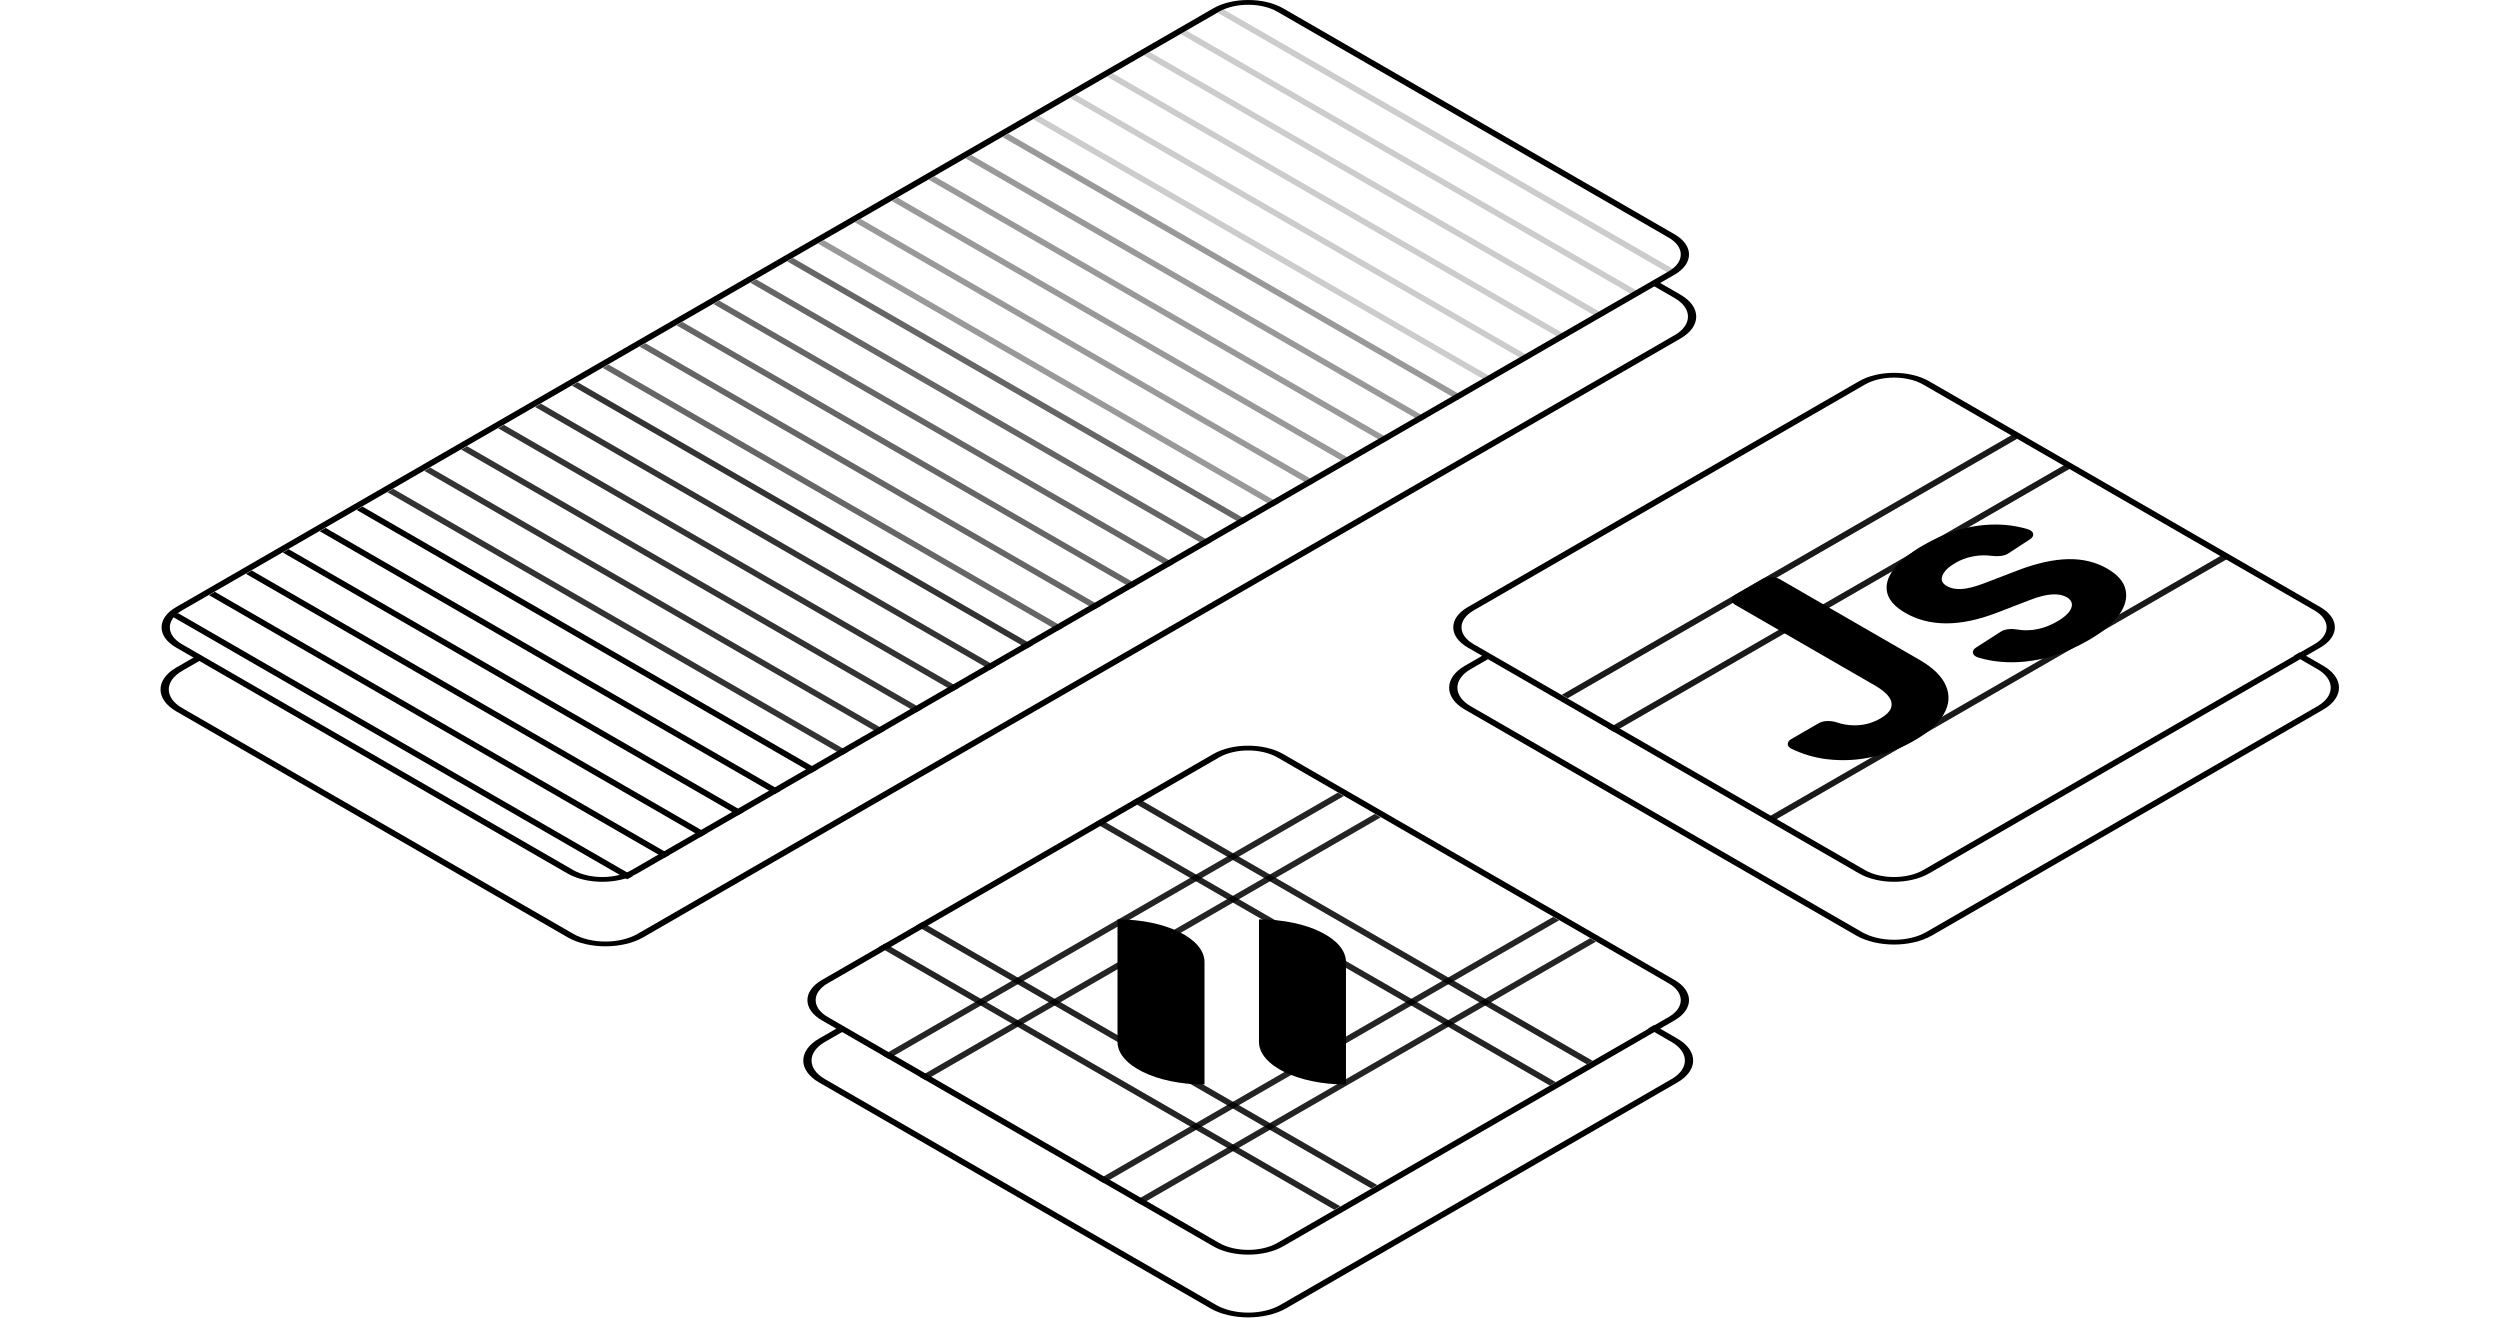
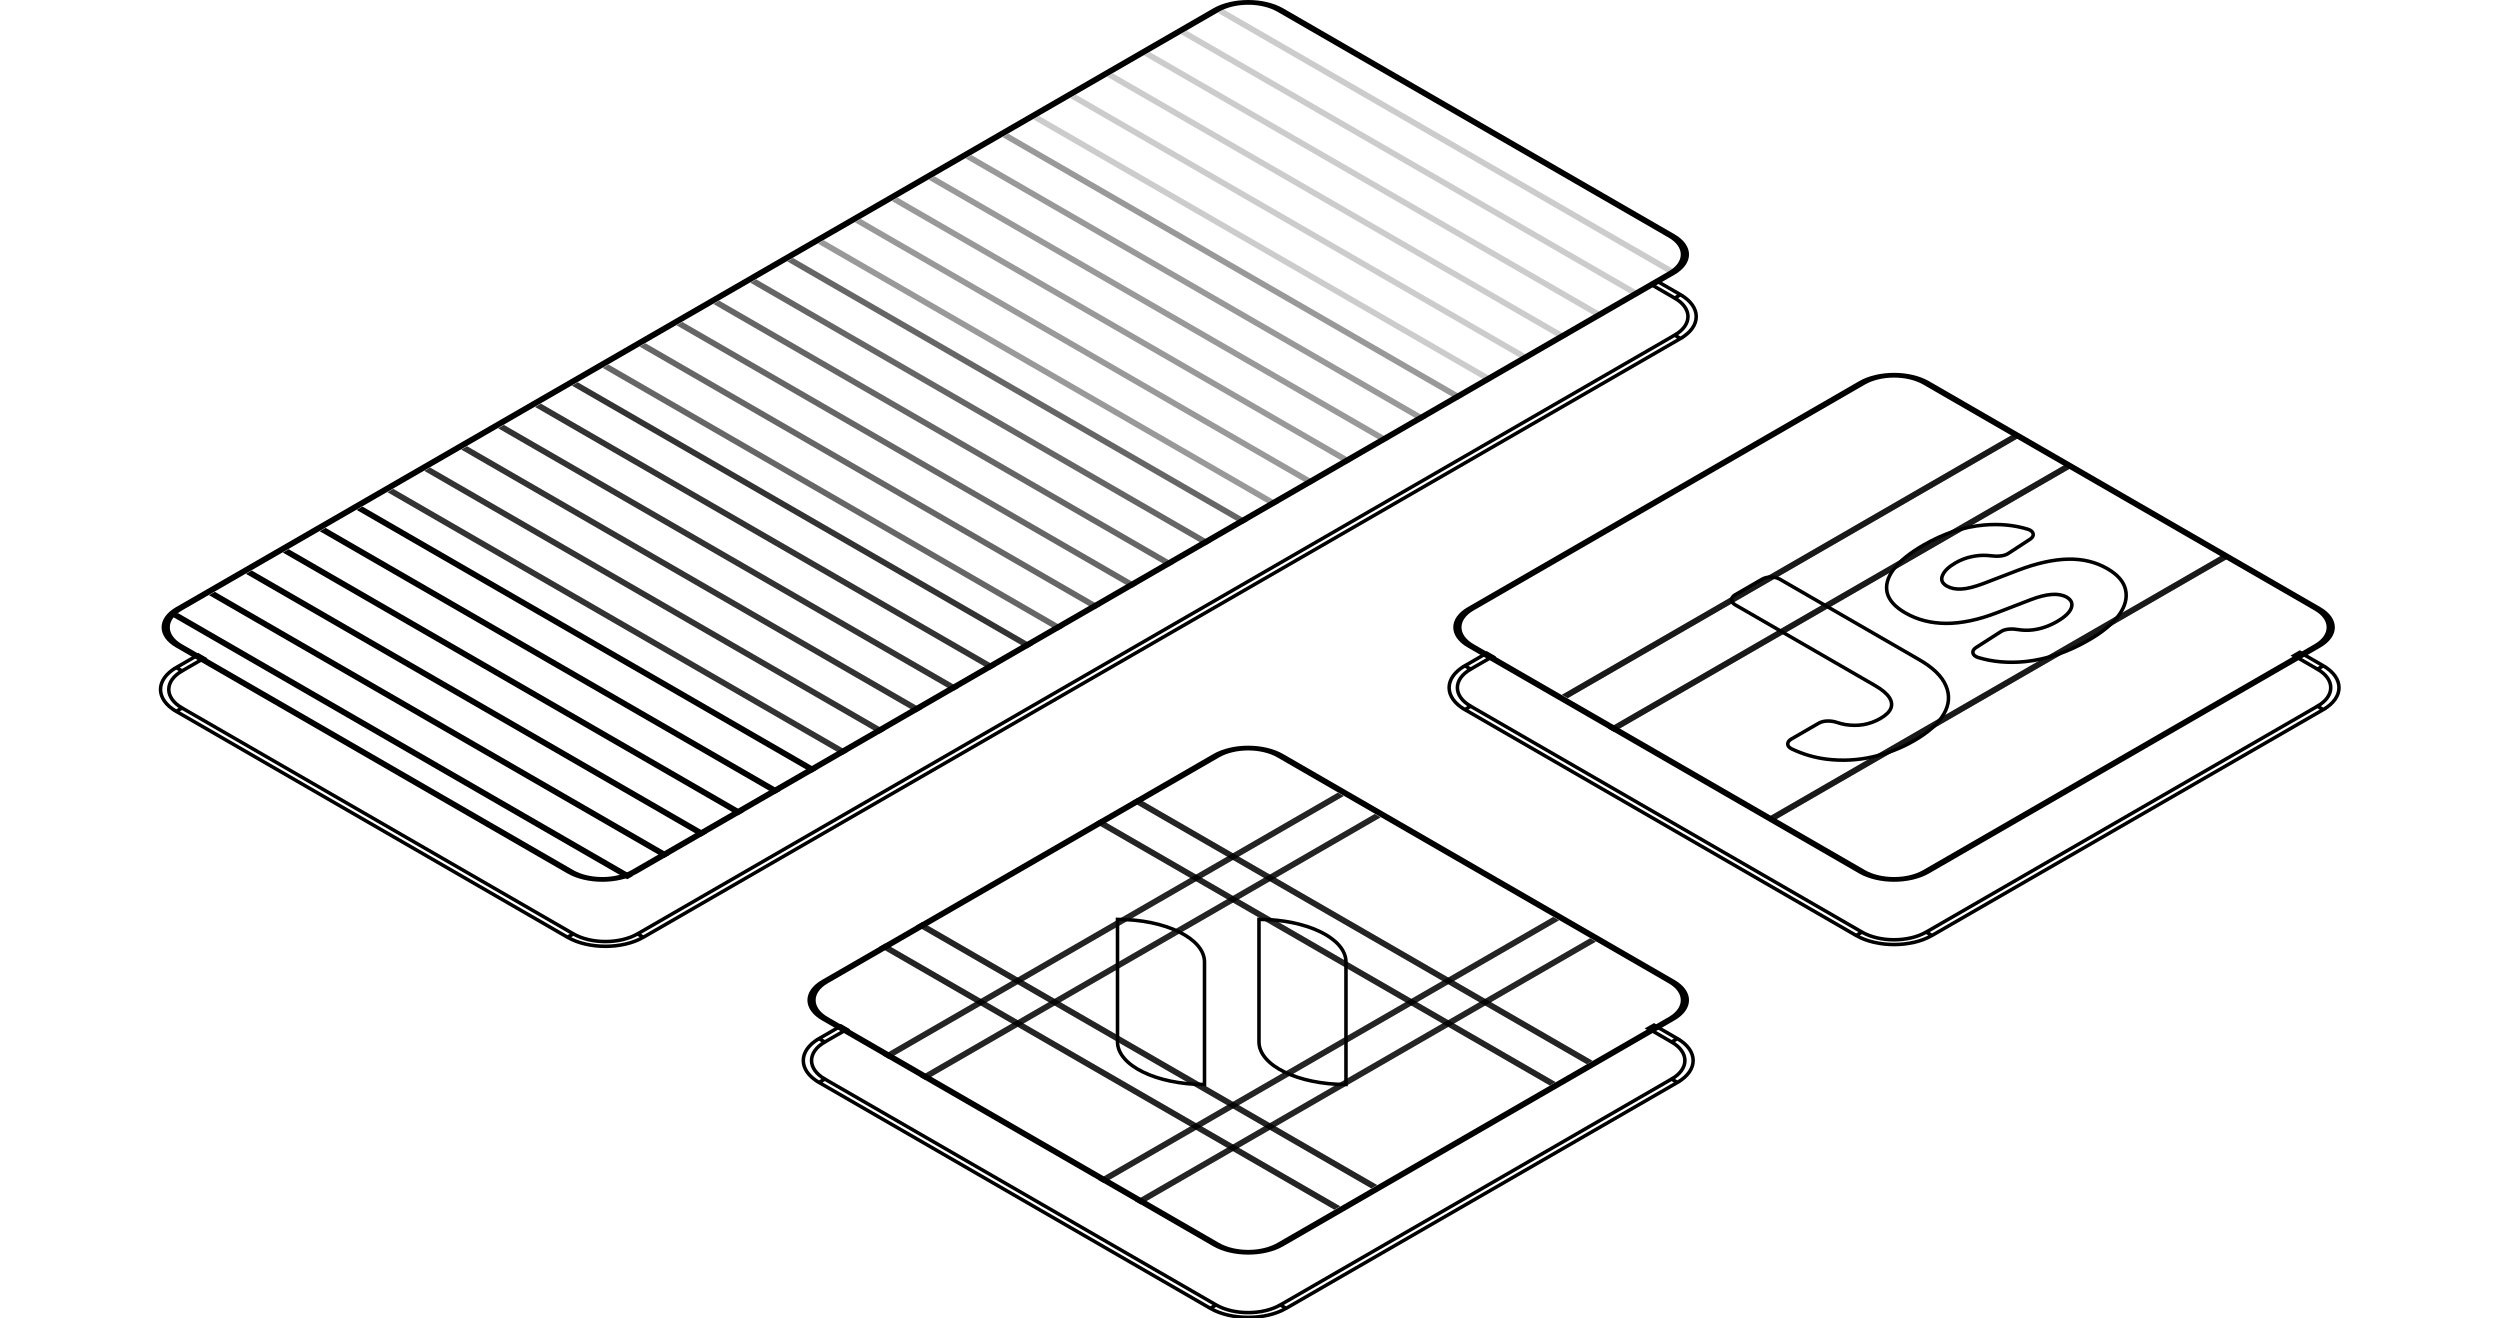
<svg xmlns="http://www.w3.org/2000/svg" width="704" height="371" viewBox="0 0 704 371" fill="none">
  <rect x="1.644" width="377.388" height="156.078" rx="11" transform="matrix(0.821787 -0.474418 0.821787 0.474418 40.0157 177.434)" stroke="currentColor" stroke-width="2" />
-   <path d="M472.41 94.85L471.588 94.376L179.535 262.978L180.357 263.452L181.179 263.927L473.232 95.325L472.41 94.85ZM160.634 263.452L161.456 262.978L51.272 199.369L50.45 199.843L49.629 200.318L159.812 263.927L160.634 263.452ZM50.45 188.457L51.272 188.932L57.432 185.375L56.611 184.901L55.789 184.427L49.629 187.983L50.45 188.457ZM465.817 79.658L464.995 80.132L471.588 83.939L472.41 83.464L473.232 82.99L466.638 79.183L465.817 79.658ZM180.357 263.452L179.535 262.978C174.543 265.86 166.448 265.86 161.456 262.978L160.634 263.452L159.812 263.927C165.712 267.333 175.278 267.333 181.179 263.927L180.357 263.452ZM472.41 94.85L473.232 95.325C479.132 91.918 479.132 86.396 473.232 82.99L472.41 83.464L471.588 83.939C476.581 86.821 476.581 91.494 471.588 94.376L472.41 94.85ZM50.45 199.843L51.272 199.369C46.28 196.487 46.28 191.814 51.272 188.932L50.45 188.457L49.629 187.983C43.728 191.389 43.728 196.912 49.629 200.318L50.45 199.843Z" fill="currentColor" />
-   <path d="M471.544 304.338L470.722 303.863L360.538 367.472L361.36 367.947L362.182 368.421L472.366 304.812L471.544 304.338ZM341.637 367.947L342.459 367.472L232.275 303.863L231.454 304.338L230.632 304.812L340.816 368.421L341.637 367.947ZM231.454 292.952L232.275 293.426L238.436 289.87L237.614 289.395L236.792 288.921L230.632 292.477L231.454 292.952ZM464.951 289.145L464.129 289.62L470.722 293.426L471.544 292.952L472.366 292.477L465.772 288.671L464.951 289.145ZM361.36 367.947L360.538 367.472C355.546 370.354 347.452 370.354 342.459 367.472L341.637 367.947L340.816 368.421C346.716 371.827 356.282 371.827 362.182 368.421L361.36 367.947ZM471.544 304.338L472.366 304.812C478.266 301.406 478.266 295.883 472.366 292.477L471.544 292.952L470.722 293.426C475.715 296.308 475.715 300.981 470.722 303.863L471.544 304.338ZM231.454 304.338L232.275 303.863C227.283 300.981 227.283 296.308 232.275 293.426L231.454 292.952L230.632 292.477C224.732 295.883 224.732 301.406 230.632 304.812L231.454 304.338Z" fill="currentColor" />
-   <path d="M653.413 199.345L652.591 198.871L542.408 262.48L543.229 262.954L544.051 263.429L654.235 199.82L653.413 199.345ZM523.507 262.954L524.328 262.48L414.145 198.871L413.323 199.345L412.501 199.82L522.685 263.429L523.507 262.954ZM413.323 187.959L414.145 188.434L420.305 184.877L419.483 184.403L418.661 183.929L412.501 187.485L413.323 187.959ZM646.82 184.153L645.998 184.627L652.591 188.434L653.413 187.959L654.235 187.485L647.642 183.679L646.82 184.153ZM543.229 262.954L542.408 262.48C537.415 265.362 529.321 265.362 524.328 262.48L523.507 262.954L522.685 263.429C528.585 266.835 538.151 266.835 544.051 263.429L543.229 262.954ZM653.413 199.345L654.235 199.82C660.135 196.414 660.135 190.891 654.235 187.485L653.413 187.959L652.591 188.434C657.584 191.316 657.584 195.989 652.591 198.871L653.413 199.345ZM413.323 199.345L414.145 198.871C409.152 195.989 409.152 191.316 414.145 188.434L413.323 187.959L412.501 187.485C406.601 190.891 406.601 196.414 412.501 199.82L413.323 199.345Z" fill="currentColor" />
+   <path d="M472.41 94.85L471.588 94.376L179.535 262.978L180.357 263.452L181.179 263.927L473.232 95.325L472.41 94.85ZM160.634 263.452L161.456 262.978L51.272 199.369L50.45 199.843L49.629 200.318L159.812 263.927L160.634 263.452ZM50.45 188.457L51.272 188.932L57.432 185.375L56.611 184.901L55.789 184.427L49.629 187.983L50.45 188.457ZM465.817 79.658L464.995 80.132L471.588 83.939L472.41 83.464L473.232 82.99L466.638 79.183L465.817 79.658ZM180.357 263.452L179.535 262.978C174.543 265.86 166.448 265.86 161.456 262.978L160.634 263.452L159.812 263.927C165.712 267.333 175.278 267.333 181.179 263.927L180.357 263.452ZM472.41 94.85L473.232 95.325C479.132 91.918 479.132 86.396 473.232 82.99L472.41 83.464L471.588 83.939C476.581 86.821 476.581 91.494 471.588 94.376L472.41 94.85ZM50.45 199.843L51.272 199.369C46.28 196.487 46.28 191.814 51.272 188.932L50.45 188.457L49.629 187.983C43.728 191.389 43.728 196.912 49.629 200.318L50.45 199.843Z" stroke="currentColor" />
+   <path d="M471.544 304.338L470.722 303.863L360.538 367.472L361.36 367.947L362.182 368.421L472.366 304.812L471.544 304.338ZM341.637 367.947L342.459 367.472L232.275 303.863L231.454 304.338L230.632 304.812L340.816 368.421L341.637 367.947ZM231.454 292.952L232.275 293.426L238.436 289.87L237.614 289.395L236.792 288.921L230.632 292.477L231.454 292.952ZM464.951 289.145L464.129 289.62L470.722 293.426L471.544 292.952L472.366 292.477L465.772 288.671L464.951 289.145ZM361.36 367.947L360.538 367.472C355.546 370.354 347.452 370.354 342.459 367.472L341.637 367.947L340.816 368.421C346.716 371.827 356.282 371.827 362.182 368.421L361.36 367.947ZM471.544 304.338L472.366 304.812C478.266 301.406 478.266 295.883 472.366 292.477L471.544 292.952L470.722 293.426C475.715 296.308 475.715 300.981 470.722 303.863L471.544 304.338ZM231.454 304.338L232.275 303.863C227.283 300.981 227.283 296.308 232.275 293.426L231.454 292.952L230.632 292.477C224.732 295.883 224.732 301.406 230.632 304.812L231.454 304.338Z" stroke="currentColor" />
+   <path d="M653.413 199.345L652.591 198.871L542.408 262.48L543.229 262.954L544.051 263.429L654.235 199.82L653.413 199.345ZM523.507 262.954L524.328 262.48L414.145 198.871L413.323 199.345L412.501 199.82L522.685 263.429L523.507 262.954ZM413.323 187.959L414.145 188.434L420.305 184.877L419.483 184.403L418.661 183.929L412.501 187.485L413.323 187.959ZM646.82 184.153L645.998 184.627L652.591 188.434L653.413 187.959L654.235 187.485L647.642 183.679L646.82 184.153ZM543.229 262.954L542.408 262.48C537.415 265.362 529.321 265.362 524.328 262.48L523.507 262.954L522.685 263.429C528.585 266.835 538.151 266.835 544.051 263.429L543.229 262.954ZM653.413 199.345L654.235 199.82C660.135 196.414 660.135 190.891 654.235 187.485L653.413 187.959L652.591 188.434C657.584 191.316 657.584 195.989 652.591 198.871L653.413 199.345ZM413.323 199.345L414.145 198.871C409.152 195.989 409.152 191.316 414.145 188.434L413.323 187.959L412.501 187.485C406.601 190.891 406.601 196.414 412.501 199.82L413.323 199.345Z" stroke="currentColor" />
  <rect x="1.644" width="156.078" height="156.078" rx="11" transform="matrix(0.821787 -0.474418 0.821787 0.474418 403.754 177.432)" stroke="currentColor" stroke-width="2" />
  <rect x="1.644" width="156.078" height="156.078" rx="11" transform="matrix(0.821787 -0.474418 0.821787 0.474418 221.885 282.426)" stroke="currentColor" stroke-width="2" />
-   <path d="M488.639 170.323C487.278 169.537 487.278 168.263 488.639 167.477L496.239 163.09C497.6 162.304 499.808 162.304 501.17 163.09L540.511 185.801C544.375 188.032 546.864 190.472 547.976 193.12C549.108 195.756 548.913 198.404 547.391 201.063C545.868 203.722 543.077 206.224 539.018 208.567C535.407 210.652 531.494 212.179 527.278 213.148C523.062 214.094 518.788 214.308 514.455 213.79C511.029 213.373 507.723 212.404 504.539 210.884C503.06 210.178 503.08 208.898 504.437 208.114L512.196 203.635C513.534 202.862 515.664 202.885 517.295 203.438C518.064 203.699 518.844 203.899 519.637 204.038C521.374 204.32 523.082 204.325 524.76 204.055C526.439 203.762 528.02 203.187 529.503 202.331C531.064 201.429 532.05 200.477 532.46 199.474C532.87 198.449 532.704 197.396 531.962 196.314C531.22 195.232 529.893 194.139 527.981 193.035L488.639 170.323Z" fill="currentColor" />
-   <path d="M571.044 149.035C572.827 149.585 573.041 150.95 571.702 151.825L565.478 155.889C564.324 156.643 562.385 156.737 560.685 156.513C560.322 156.466 559.951 156.431 559.57 156.41C558.125 156.32 556.642 156.444 555.12 156.782C553.597 157.098 552.114 157.672 550.67 158.506C548.737 159.621 547.518 160.799 547.01 162.038C546.483 163.267 546.893 164.269 548.24 165.047C549.313 165.666 550.65 165.943 552.251 165.875C553.851 165.807 555.92 165.3 558.457 164.354L568.235 160.602C573.505 158.596 578.209 157.548 582.347 157.458C586.484 157.368 590.173 158.258 593.413 160.129C596.36 161.83 598.078 163.824 598.566 166.112C599.073 168.388 598.449 170.754 596.692 173.21C594.935 175.644 592.105 177.987 588.202 180.241C582.249 183.678 576.267 185.7 570.255 186.308C565.526 186.769 561.14 186.39 557.099 185.17C555.286 184.623 555.068 183.238 556.436 182.36L563.504 177.828C564.659 177.087 566.56 176.998 568.214 177.281C569.563 177.511 570.946 177.546 572.363 177.385C574.725 177.103 577.018 176.32 579.243 175.035C581.429 173.773 582.766 172.517 583.254 171.266C583.742 169.993 583.322 168.962 581.995 168.173C580.844 167.531 579.438 167.272 577.779 167.396C576.101 167.509 574.091 168.016 571.749 168.917L562.409 172.517C557.14 174.545 552.348 175.554 548.035 175.542C543.741 175.52 539.916 174.54 536.558 172.602C533.67 170.934 531.962 169.047 531.435 166.94C530.928 164.821 531.533 162.613 533.25 160.314C534.987 158.005 537.778 155.74 541.623 153.52C547.303 150.241 552.973 148.354 558.633 147.858C563.074 147.462 567.211 147.854 571.044 149.035Z" fill="currentColor" />
+   <path d="M488.639 170.323C487.278 169.537 487.278 168.263 488.639 167.477L496.239 163.09C497.6 162.304 499.808 162.304 501.17 163.09L540.511 185.801C544.375 188.032 546.864 190.472 547.976 193.12C549.108 195.756 548.913 198.404 547.391 201.063C545.868 203.722 543.077 206.224 539.018 208.567C535.407 210.652 531.494 212.179 527.278 213.148C523.062 214.094 518.788 214.308 514.455 213.79C511.029 213.373 507.723 212.404 504.539 210.884C503.06 210.178 503.08 208.898 504.437 208.114L512.196 203.635C513.534 202.862 515.664 202.885 517.295 203.438C518.064 203.699 518.844 203.899 519.637 204.038C521.374 204.32 523.082 204.325 524.76 204.055C526.439 203.762 528.02 203.187 529.503 202.331C531.064 201.429 532.05 200.477 532.46 199.474C532.87 198.449 532.704 197.396 531.962 196.314C531.22 195.232 529.893 194.139 527.981 193.035L488.639 170.323Z" stroke="currentColor" />
+   <path d="M571.044 149.035C572.827 149.585 573.041 150.95 571.702 151.825L565.478 155.889C564.324 156.643 562.385 156.737 560.685 156.513C560.322 156.466 559.951 156.431 559.57 156.41C558.125 156.32 556.642 156.444 555.12 156.782C553.597 157.098 552.114 157.672 550.67 158.506C548.737 159.621 547.518 160.799 547.01 162.038C546.483 163.267 546.893 164.269 548.24 165.047C549.313 165.666 550.65 165.943 552.251 165.875C553.851 165.807 555.92 165.3 558.457 164.354L568.235 160.602C573.505 158.596 578.209 157.548 582.347 157.458C586.484 157.368 590.173 158.258 593.413 160.129C596.36 161.83 598.078 163.824 598.566 166.112C599.073 168.388 598.449 170.754 596.692 173.21C594.935 175.644 592.105 177.987 588.202 180.241C582.249 183.678 576.267 185.7 570.255 186.308C565.526 186.769 561.14 186.39 557.099 185.17C555.286 184.623 555.068 183.238 556.436 182.36L563.504 177.828C564.659 177.087 566.56 176.998 568.214 177.281C569.563 177.511 570.946 177.546 572.363 177.385C574.725 177.103 577.018 176.32 579.243 175.035C581.429 173.773 582.766 172.517 583.254 171.266C583.742 169.993 583.322 168.962 581.995 168.173C580.844 167.531 579.438 167.272 577.779 167.396C576.101 167.509 574.091 168.016 571.749 168.917L562.409 172.517C557.14 174.545 552.348 175.554 548.035 175.542C543.741 175.52 539.916 174.54 536.558 172.602C533.67 170.934 531.962 169.047 531.435 166.94C530.928 164.821 531.533 162.613 533.25 160.314C534.987 158.005 537.778 155.74 541.623 153.52C547.303 150.241 552.973 148.354 558.633 147.858C563.074 147.462 567.211 147.854 571.044 149.035Z" stroke="currentColor" />
  <line y1="-1" x2="155.971" y2="-1" transform="matrix(-0.821787 -0.474418 0.821787 -0.474418 230.252 216.65)" stroke="currentColor" stroke-width="2" />
  <line y1="-1" x2="155.971" y2="-1" transform="matrix(-0.821787 -0.474418 0.821787 -0.474418 199.075 234.648)" stroke="currentColor" stroke-width="2" />
  <line y1="-1" x2="155.971" y2="-1" transform="matrix(-0.821787 -0.474418 0.821787 -0.474418 219.86 222.65)" stroke="currentColor" stroke-width="2" />
  <line y1="-1" x2="155.971" y2="-1" transform="matrix(-0.821787 -0.474418 0.821787 -0.474418 188.682 240.648)" stroke="currentColor" stroke-width="2" />
  <line y1="-1" x2="155.971" y2="-1" transform="matrix(-0.821787 -0.474418 0.821787 -0.474418 209.467 228.648)" stroke="currentColor" stroke-width="2" />
  <line y1="-1" x2="155.971" y2="-1" transform="matrix(-0.821787 -0.474418 0.821787 -0.474418 178.29 246.648)" stroke="currentColor" stroke-width="2" />
  <line y1="-1" x2="155.971" y2="-1" transform="matrix(-0.821787 -0.474418 0.821787 -0.474418 290.876 181.652)" stroke="currentColor" stroke-opacity="0.8" stroke-width="2" />
  <line y1="-1" x2="155.971" y2="-1" transform="matrix(-0.821787 -0.474418 0.821787 -0.474418 259.698 199.65)" stroke="currentColor" stroke-opacity="0.8" stroke-width="2" />
  <line y1="-1" x2="155.971" y2="-1" transform="matrix(-0.821787 -0.474418 0.821787 -0.474418 280.483 187.652)" stroke="currentColor" stroke-opacity="0.8" stroke-width="2" />
  <line y1="-1" x2="155.971" y2="-1" transform="matrix(-0.821787 -0.474418 0.821787 -0.474418 249.305 205.65)" stroke="currentColor" stroke-opacity="0.8" stroke-width="2" />
  <line y1="-1" x2="155.971" y2="-1" transform="matrix(-0.821787 -0.474418 0.821787 -0.474418 270.091 193.65)" stroke="currentColor" stroke-opacity="0.8" stroke-width="2" />
  <line y1="-1" x2="155.971" y2="-1" transform="matrix(-0.821787 -0.474418 0.821787 -0.474418 238.913 211.65)" stroke="currentColor" stroke-opacity="0.8" stroke-width="2" />
  <line y1="-1" x2="155.971" y2="-1" transform="matrix(-0.821787 -0.474418 0.821787 -0.474418 351.499 146.656)" stroke="currentColor" stroke-opacity="0.6" stroke-width="2" />
  <line y1="-1" x2="155.971" y2="-1" transform="matrix(-0.821787 -0.474418 0.821787 -0.474418 320.321 164.654)" stroke="currentColor" stroke-opacity="0.6" stroke-width="2" />
  <line y1="-1" x2="155.971" y2="-1" transform="matrix(-0.821787 -0.474418 0.821787 -0.474418 341.106 152.656)" stroke="currentColor" stroke-opacity="0.6" stroke-width="2" />
  <line y1="-1" x2="155.971" y2="-1" transform="matrix(-0.821787 -0.474418 0.821787 -0.474418 309.929 170.654)" stroke="currentColor" stroke-opacity="0.6" stroke-width="2" />
  <line y1="-1" x2="155.971" y2="-1" transform="matrix(-0.821787 -0.474418 0.821787 -0.474418 330.714 158.654)" stroke="currentColor" stroke-opacity="0.6" stroke-width="2" />
  <line y1="-1" x2="155.971" y2="-1" transform="matrix(-0.821787 -0.474418 0.821787 -0.474418 299.536 176.654)" stroke="currentColor" stroke-opacity="0.6" stroke-width="2" />
  <line y1="-1" x2="155.971" y2="-1" transform="matrix(-0.821787 -0.474418 0.821787 -0.474418 412.122 111.658)" stroke="currentColor" stroke-opacity="0.4" stroke-width="2" />
  <line y1="-1" x2="155.971" y2="-1" transform="matrix(-0.821787 -0.474418 0.821787 -0.474418 380.944 129.656)" stroke="currentColor" stroke-opacity="0.4" stroke-width="2" />
  <line y1="-1" x2="155.971" y2="-1" transform="matrix(-0.821787 -0.474418 0.821787 -0.474418 401.729 117.658)" stroke="currentColor" stroke-opacity="0.4" stroke-width="2" />
  <line y1="-1" x2="155.971" y2="-1" transform="matrix(-0.821787 -0.474418 0.821787 -0.474418 370.552 135.656)" stroke="currentColor" stroke-opacity="0.4" stroke-width="2" />
  <line y1="-1" x2="155.971" y2="-1" transform="matrix(-0.821787 -0.474418 0.821787 -0.474418 391.337 123.656)" stroke="currentColor" stroke-opacity="0.4" stroke-width="2" />
  <line y1="-1" x2="155.971" y2="-1" transform="matrix(-0.821787 -0.474418 0.821787 -0.474418 360.159 141.656)" stroke="currentColor" stroke-opacity="0.4" stroke-width="2" />
  <line y1="-1" x2="155.971" y2="-1" transform="matrix(-0.821787 -0.474418 0.821787 -0.474418 472.745 76.6602)" stroke="currentColor" stroke-opacity="0.2" stroke-width="2" />
  <line y1="-1" x2="155.971" y2="-1" transform="matrix(-0.821787 -0.474418 0.821787 -0.474418 441.567 94.6582)" stroke="currentColor" stroke-opacity="0.2" stroke-width="2" />
  <line y1="-1" x2="155.971" y2="-1" transform="matrix(-0.821787 -0.474418 0.821787 -0.474418 462.352 82.6602)" stroke="currentColor" stroke-opacity="0.2" stroke-width="2" />
  <line y1="-1" x2="155.971" y2="-1" transform="matrix(-0.821787 -0.474418 0.821787 -0.474418 431.175 100.658)" stroke="currentColor" stroke-opacity="0.2" stroke-width="2" />
  <line y1="-1" x2="155.971" y2="-1" transform="matrix(-0.821787 -0.474418 0.821787 -0.474418 451.96 88.6582)" stroke="currentColor" stroke-opacity="0.2" stroke-width="2" />
  <line y1="-1" x2="155.971" y2="-1" transform="matrix(-0.821787 -0.474418 0.821787 -0.474418 420.782 106.658)" stroke="currentColor" stroke-opacity="0.2" stroke-width="2" />
  <line y1="-1" x2="154.917" y2="-1" transform="matrix(-0.821787 0.474418 -0.821787 -0.474418 567.144 122.156)" stroke="currentColor" stroke-opacity="0.5" stroke-width="2" />
  <line y1="-1" x2="157.024" y2="-1" transform="matrix(-0.821787 0.474418 -0.821787 -0.474418 581.867 130.654)" stroke="currentColor" stroke-opacity="0.5" stroke-width="2" />
  <line y1="-1" x2="155.971" y2="-1" transform="matrix(-0.821787 0.474418 -0.821787 -0.474418 626.035 156.154)" stroke="currentColor" stroke-opacity="0.5" stroke-width="2" />
  <line class="hover-line" y1="-1" x2="154.917" y2="-1" transform="matrix(-0.821787 0.474418 -0.821787 -0.474418 567.144 122.156)" stroke="currentColor" stroke-opacity="0.8" stroke-width="2" />
  <line class="hover-line" y1="-1" x2="157.024" y2="-1" transform="matrix(-0.821787 0.474418 -0.821787 -0.474418 581.867 130.654)" stroke="currentColor" stroke-opacity="0.8" stroke-width="2" />
  <line class="hover-line" y1="-1" x2="155.971" y2="-1" transform="matrix(-0.821787 0.474418 -0.821787 -0.474418 626.035 156.154)" stroke="currentColor" stroke-opacity="0.8" stroke-width="2" />
  <line y1="-1" x2="155.971" y2="-1" transform="matrix(0.821787 -0.474418 0.821787 0.474418 260.597 304.164)" stroke="currentColor" stroke-opacity="0.3" stroke-width="2" />
  <line y1="-1" x2="155.971" y2="-1" transform="matrix(0.821787 0.474418 -0.821787 0.474418 308.252 231.682)" stroke="currentColor" stroke-opacity="0.3" stroke-width="2" />
  <line y1="-1" x2="155.971" y2="-1" transform="matrix(0.821787 -0.474418 0.821787 0.474418 310.828 333.162)" stroke="currentColor" stroke-opacity="0.3" stroke-width="2" />
  <line y1="-1" x2="155.971" y2="-1" transform="matrix(0.821787 0.474418 -0.821787 0.474418 257.976 260.652)" stroke="currentColor" stroke-opacity="0.3" stroke-width="2" />
  <line y1="-1" x2="155.971" y2="-1" transform="matrix(0.821787 -0.474418 0.821787 0.474418 321.22 339.162)" stroke="currentColor" stroke-opacity="0.3" stroke-width="2" />
  <line y1="-1" x2="155.971" y2="-1" transform="matrix(0.821787 0.474418 -0.821787 0.474418 247.573 266.646)" stroke="currentColor" stroke-opacity="0.3" stroke-width="2" />
  <line y1="-1" x2="155.971" y2="-1" transform="matrix(0.821787 -0.474418 0.821787 0.474418 250.205 298.164)" stroke="currentColor" stroke-opacity="0.3" stroke-width="2" />
  <line y1="-1" x2="155.971" y2="-1" transform="matrix(0.821787 0.474418 -0.821787 0.474418 318.655 225.688)" stroke="currentColor" stroke-opacity="0.3" stroke-width="2" />
  <line class="hover-line" y1="-1" x2="155.971" y2="-1" transform="matrix(0.821787 -0.474418 0.821787 0.474418 260.597 304.164)" stroke="currentColor" stroke-opacity="0.8" stroke-width="2" />
  <line class="hover-line" y1="-1" x2="155.971" y2="-1" transform="matrix(0.821787 0.474418 -0.821787 0.474418 308.252 231.682)" stroke="currentColor" stroke-opacity="0.8" stroke-width="2" />
  <line class="hover-line" y1="-1" x2="155.971" y2="-1" transform="matrix(0.821787 -0.474418 0.821787 0.474418 310.828 333.162)" stroke="currentColor" stroke-opacity="0.8" stroke-width="2" />
  <line class="hover-line" y1="-1" x2="155.971" y2="-1" transform="matrix(0.821787 0.474418 -0.821787 0.474418 257.976 260.652)" stroke="currentColor" stroke-opacity="0.8" stroke-width="2" />
  <line class="hover-line" y1="-1" x2="155.971" y2="-1" transform="matrix(0.821787 -0.474418 0.821787 0.474418 321.22 339.162)" stroke="currentColor" stroke-opacity="0.8" stroke-width="2" />
  <line class="hover-line" y1="-1" x2="155.971" y2="-1" transform="matrix(0.821787 0.474418 -0.821787 0.474418 247.573 266.646)" stroke="currentColor" stroke-opacity="0.8" stroke-width="2" />
  <line class="hover-line" y1="-1" x2="155.971" y2="-1" transform="matrix(0.821787 -0.474418 0.821787 0.474418 250.205 298.164)" stroke="currentColor" stroke-opacity="0.8" stroke-width="2" />
  <line class="hover-line" y1="-1" x2="155.971" y2="-1" transform="matrix(0.821787 0.474418 -0.821787 0.474418 318.655 225.688)" stroke="currentColor" stroke-opacity="0.8" stroke-width="2" />
-   <path d="M339.187 305.395C325.658 305.395 314.691 300.021 314.691 293.392V258.898C328.22 258.898 339.187 264.272 339.187 270.9V305.395Z" fill="currentColor" />
-   <path d="M379.025 305.395C365.496 305.395 354.529 300.021 354.529 293.392V258.898C368.058 258.898 379.025 264.272 379.025 270.9V305.395Z" fill="currentColor" />
+   <path d="M339.187 305.395C325.658 305.395 314.691 300.021 314.691 293.392V258.898C328.22 258.898 339.187 264.272 339.187 270.9V305.395Z" stroke="currentColor" />
+   <path d="M379.025 305.395C365.496 305.395 354.529 300.021 354.529 293.392V258.898C368.058 258.898 379.025 264.272 379.025 270.9V305.395Z" stroke="currentColor" />
</svg>
